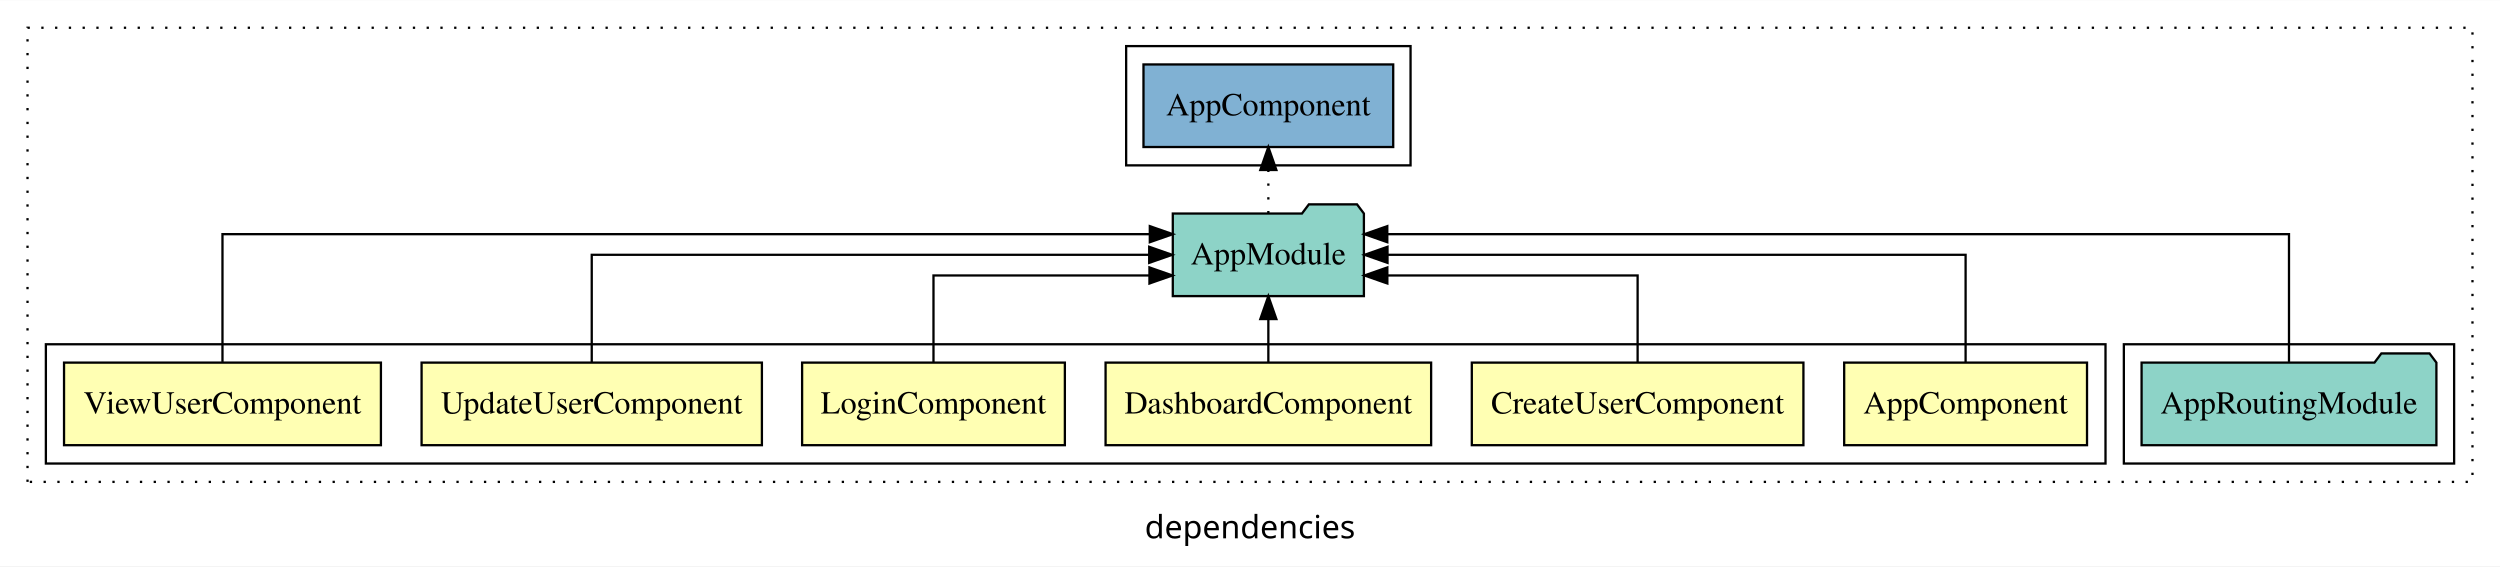
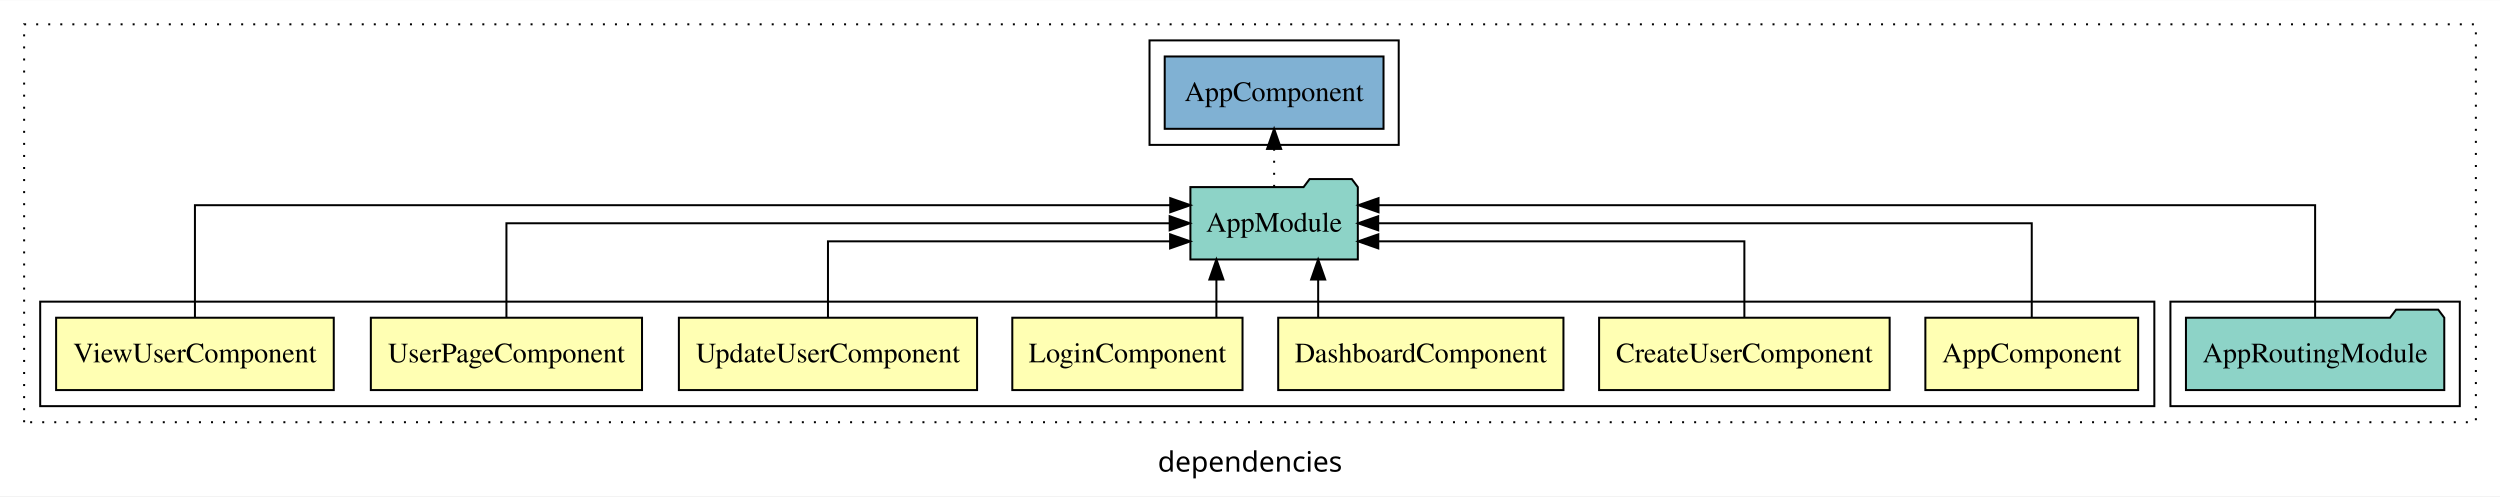
- <svg xmlns="http://www.w3.org/2000/svg" width="1090pt" height="247pt" viewBox="0.00 0.00 1090.00 246.80">
+ <svg xmlns="http://www.w3.org/2000/svg" width="1244pt" height="247pt" viewBox="0.00 0.00 1244.00 246.80">
  <g id="graph0" class="graph" transform="scale(1 1) rotate(0) translate(4 242.8)">
-     <polygon fill="white" stroke="transparent" points="-4,4 -4,-242.8 1086,-242.8 1086,4 -4,4" />
-     <text text-anchor="middle" x="541" y="-8.2" font-family="sans-serif" font-size="14.00">dependencies</text>
+     <polygon fill="white" stroke="transparent" points="-4,4 -4,-242.8 1240,-242.8 1240,4 -4,4" />
+     <text text-anchor="middle" x="618" y="-8.2" font-family="sans-serif" font-size="14.00">dependencies</text>
    <g id="clust1" class="cluster">
-       <polygon fill="none" stroke="black" stroke-dasharray="1,5" points="8,-32.8 8,-230.8 1074,-230.8 1074,-32.8 8,-32.8" />
+       <polygon fill="none" stroke="black" stroke-dasharray="1,5" points="8,-32.8 8,-230.8 1228,-230.8 1228,-32.8 8,-32.8" />
    </g>
-     <g id="clust11" class="cluster">
-       <polygon fill="none" stroke="black" points="487,-170.8 487,-222.8 611,-222.8 611,-170.8 487,-170.8" />
+     <g id="clust10" class="cluster">
+       <polygon fill="none" stroke="black" points="1076,-40.8 1076,-92.8 1220,-92.8 1220,-40.8 1076,-40.8" />
    </g>
-     <g id="clust9" class="cluster">
-       <polygon fill="none" stroke="black" points="922,-40.8 922,-92.8 1066,-92.8 1066,-40.8 922,-40.8" />
+     <g id="clust12" class="cluster">
+       <polygon fill="none" stroke="black" points="568,-170.8 568,-222.8 692,-222.8 692,-170.8 568,-170.8" />
    </g>
    <g id="clust2" class="cluster">
-       <polygon fill="none" stroke="black" points="16,-40.8 16,-92.8 914,-92.8 914,-40.8 16,-40.8" />
+       <polygon fill="none" stroke="black" points="16,-40.8 16,-92.8 1068,-92.8 1068,-40.8 16,-40.8" />
    </g>
    <g id="node1" class="node">
-       <polygon fill="#ffffb3" stroke="black" points="905.94,-84.8 800.06,-84.8 800.06,-48.8 905.94,-48.8 905.94,-84.8" />
-       <text text-anchor="middle" x="853" y="-62.6" font-family="Times,serif" font-size="14.00">AppComponent</text>
+       <polygon fill="#ffffb3" stroke="black" points="1059.94,-84.8 954.06,-84.8 954.06,-48.8 1059.94,-48.8 1059.94,-84.8" />
+       <text text-anchor="middle" x="1007" y="-62.6" font-family="Times,serif" font-size="14.00">AppComponent</text>
+     </g>
+     <g id="node8" class="node">
+       <polygon fill="#8dd3c7" stroke="black" points="671.66,-149.8 668.66,-153.8 647.66,-153.8 644.66,-149.8 588.34,-149.8 588.34,-113.8 671.66,-113.8 671.66,-149.8" />
+       <text text-anchor="middle" x="630" y="-127.6" font-family="Times,serif" font-size="14.00">AppModule</text>
+     </g>
+     <g id="edge1" class="edge">
+       <path fill="none" stroke="black" d="M1007,-84.91C1007,-104.14 1007,-131.8 1007,-131.8 1007,-131.8 681.79,-131.8 681.79,-131.8" />
+       <polygon fill="black" stroke="black" points="681.79,-128.3 671.79,-131.8 681.79,-135.3 681.79,-128.3" />
+     </g>
+     <g id="node2" class="node">
+       <polygon fill="#ffffb3" stroke="black" points="936.29,-84.8 791.71,-84.8 791.71,-48.8 936.29,-48.8 936.29,-84.8" />
+       <text text-anchor="middle" x="864" y="-62.6" font-family="Times,serif" font-size="14.00">CreateUserComponent</text>
+     </g>
+     <g id="edge2" class="edge">
+       <path fill="none" stroke="black" d="M864,-84.83C864,-101.2 864,-122.8 864,-122.8 864,-122.8 681.83,-122.8 681.83,-122.8" />
+       <polygon fill="black" stroke="black" points="681.83,-119.3 671.83,-122.8 681.83,-126.3 681.83,-119.3" />
+     </g>
+     <g id="node3" class="node">
+       <polygon fill="#ffffb3" stroke="black" points="773.97,-84.8 632.03,-84.8 632.03,-48.8 773.97,-48.8 773.97,-84.8" />
+       <text text-anchor="middle" x="703" y="-62.6" font-family="Times,serif" font-size="14.00">DashboardComponent</text>
+     </g>
+     <g id="edge3" class="edge">
+       <path fill="none" stroke="black" d="M651.92,-84.91C651.92,-84.91 651.92,-103.79 651.92,-103.79" />
+       <polygon fill="black" stroke="black" points="648.42,-103.79 651.92,-113.79 655.42,-103.79 648.42,-103.79" />
+     </g>
+     <g id="node4" class="node">
+       <polygon fill="#ffffb3" stroke="black" points="614.28,-84.8 499.72,-84.8 499.72,-48.8 614.28,-48.8 614.28,-84.8" />
+       <text text-anchor="middle" x="557" y="-62.6" font-family="Times,serif" font-size="14.00">LoginComponent</text>
+     </g>
+     <g id="edge4" class="edge">
+       <path fill="none" stroke="black" d="M601.28,-84.91C601.28,-84.91 601.28,-103.79 601.28,-103.79" />
+       <polygon fill="black" stroke="black" points="597.78,-103.79 601.28,-113.79 604.78,-103.79 597.78,-103.79" />
+     </g>
+     <g id="node5" class="node">
+       <polygon fill="#ffffb3" stroke="black" points="482.19,-84.8 333.81,-84.8 333.81,-48.8 482.19,-48.8 482.19,-84.8" />
+       <text text-anchor="middle" x="408" y="-62.6" font-family="Times,serif" font-size="14.00">UpdateUserComponent</text>
+     </g>
+     <g id="edge5" class="edge">
+       <path fill="none" stroke="black" d="M408,-84.83C408,-101.2 408,-122.8 408,-122.8 408,-122.8 578.24,-122.8 578.24,-122.8" />
+       <polygon fill="black" stroke="black" points="578.24,-126.3 588.24,-122.8 578.24,-119.3 578.24,-126.3" />
+     </g>
+     <g id="node6" class="node">
+       <polygon fill="#ffffb3" stroke="black" points="315.47,-84.8 180.53,-84.8 180.53,-48.8 315.47,-48.8 315.47,-84.8" />
+       <text text-anchor="middle" x="248" y="-62.6" font-family="Times,serif" font-size="14.00">UserPageComponent</text>
+     </g>
+     <g id="edge6" class="edge">
+       <path fill="none" stroke="black" d="M248,-84.91C248,-104.14 248,-131.8 248,-131.8 248,-131.8 578.03,-131.8 578.03,-131.8" />
+       <polygon fill="black" stroke="black" points="578.03,-135.3 588.03,-131.8 578.03,-128.3 578.03,-135.3" />
    </g>
    <g id="node7" class="node">
-       <polygon fill="#8dd3c7" stroke="black" points="590.66,-149.8 587.66,-153.8 566.66,-153.8 563.66,-149.8 507.34,-149.8 507.34,-113.8 590.66,-113.8 590.66,-149.8" />
-       <text text-anchor="middle" x="549" y="-127.6" font-family="Times,serif" font-size="14.00">AppModule</text>
-     </g>
-     <g id="edge1" class="edge">
-       <path fill="none" stroke="black" d="M853,-84.91C853,-104.14 853,-131.8 853,-131.8 853,-131.8 600.95,-131.8 600.95,-131.8" />
-       <polygon fill="black" stroke="black" points="600.95,-128.3 590.95,-131.8 600.95,-135.3 600.95,-128.3" />
-     </g>
-     <g id="node2" class="node">
-       <polygon fill="#ffffb3" stroke="black" points="782.29,-84.8 637.71,-84.8 637.71,-48.8 782.29,-48.8 782.29,-84.8" />
-       <text text-anchor="middle" x="710" y="-62.6" font-family="Times,serif" font-size="14.00">CreateUserComponent</text>
-     </g>
-     <g id="edge2" class="edge">
-       <path fill="none" stroke="black" d="M710,-84.83C710,-101.2 710,-122.8 710,-122.8 710,-122.8 600.88,-122.8 600.88,-122.8" />
-       <polygon fill="black" stroke="black" points="600.88,-119.3 590.88,-122.8 600.88,-126.3 600.88,-119.3" />
-     </g>
-     <g id="node3" class="node">
-       <polygon fill="#ffffb3" stroke="black" points="619.97,-84.8 478.03,-84.8 478.03,-48.8 619.97,-48.8 619.97,-84.8" />
-       <text text-anchor="middle" x="549" y="-62.6" font-family="Times,serif" font-size="14.00">DashboardComponent</text>
-     </g>
-     <g id="edge3" class="edge">
-       <path fill="none" stroke="black" d="M549,-84.91C549,-84.91 549,-103.79 549,-103.79" />
-       <polygon fill="black" stroke="black" points="545.5,-103.79 549,-113.79 552.5,-103.79 545.5,-103.79" />
-     </g>
-     <g id="node4" class="node">
-       <polygon fill="#ffffb3" stroke="black" points="460.28,-84.8 345.72,-84.8 345.72,-48.8 460.28,-48.8 460.28,-84.8" />
-       <text text-anchor="middle" x="403" y="-62.6" font-family="Times,serif" font-size="14.00">LoginComponent</text>
-     </g>
-     <g id="edge4" class="edge">
-       <path fill="none" stroke="black" d="M403,-84.83C403,-101.2 403,-122.8 403,-122.8 403,-122.8 497.16,-122.8 497.16,-122.8" />
-       <polygon fill="black" stroke="black" points="497.16,-126.3 507.16,-122.8 497.16,-119.3 497.16,-126.3" />
-     </g>
-     <g id="node5" class="node">
-       <polygon fill="#ffffb3" stroke="black" points="328.19,-84.8 179.81,-84.8 179.81,-48.8 328.19,-48.8 328.19,-84.8" />
-       <text text-anchor="middle" x="254" y="-62.6" font-family="Times,serif" font-size="14.00">UpdateUserComponent</text>
-     </g>
-     <g id="edge5" class="edge">
-       <path fill="none" stroke="black" d="M254,-84.91C254,-104.14 254,-131.8 254,-131.8 254,-131.8 497.05,-131.8 497.05,-131.8" />
-       <polygon fill="black" stroke="black" points="497.05,-135.3 507.05,-131.8 497.05,-128.3 497.05,-135.3" />
-     </g>
-     <g id="node6" class="node">
      <polygon fill="#ffffb3" stroke="black" points="162.08,-84.8 23.92,-84.8 23.92,-48.8 162.08,-48.8 162.08,-84.8" />
      <text text-anchor="middle" x="93" y="-62.6" font-family="Times,serif" font-size="14.00">ViewUserComponent</text>
    </g>
-     <g id="edge6" class="edge">
-       <path fill="none" stroke="black" d="M93,-85.09C93,-107.01 93,-140.8 93,-140.8 93,-140.8 497.32,-140.8 497.32,-140.8" />
-       <polygon fill="black" stroke="black" points="497.32,-144.3 507.32,-140.8 497.32,-137.3 497.32,-144.3" />
+     <g id="edge7" class="edge">
+       <path fill="none" stroke="black" d="M93,-85.09C93,-107.01 93,-140.8 93,-140.8 93,-140.8 578.31,-140.8 578.31,-140.8" />
+       <polygon fill="black" stroke="black" points="578.31,-144.3 588.31,-140.8 578.31,-137.3 578.31,-144.3" />
+     </g>
+     <g id="node10" class="node">
+       <polygon fill="#80b1d3" stroke="black" points="684.44,-214.8 575.56,-214.8 575.56,-178.8 684.44,-178.8 684.44,-214.8" />
+       <text text-anchor="middle" x="630" y="-192.6" font-family="Times,serif" font-size="14.00">AppComponent </text>
+     </g>
+     <g id="edge9" class="edge">
+       <path fill="none" stroke="black" stroke-dasharray="1,5" d="M630,-149.91C630,-149.91 630,-168.79 630,-168.79" />
+       <polygon fill="black" stroke="black" points="626.5,-168.79 630,-178.79 633.5,-168.79 626.5,-168.79" />
    </g>
    <g id="node9" class="node">
-       <polygon fill="#80b1d3" stroke="black" points="603.44,-214.8 494.56,-214.8 494.56,-178.8 603.44,-178.8 603.44,-214.8" />
-       <text text-anchor="middle" x="549" y="-192.6" font-family="Times,serif" font-size="14.00">AppComponent </text>
+       <polygon fill="#8dd3c7" stroke="black" points="1212.27,-84.8 1209.27,-88.8 1188.27,-88.8 1185.27,-84.8 1083.73,-84.8 1083.73,-48.8 1212.27,-48.8 1212.27,-84.8" />
+       <text text-anchor="middle" x="1148" y="-62.6" font-family="Times,serif" font-size="14.00">AppRoutingModule</text>
    </g>
    <g id="edge8" class="edge">
-       <path fill="none" stroke="black" stroke-dasharray="1,5" d="M549,-149.91C549,-149.91 549,-168.79 549,-168.79" />
-       <polygon fill="black" stroke="black" points="545.5,-168.79 549,-178.79 552.5,-168.79 545.5,-168.79" />
-     </g>
-     <g id="node8" class="node">
-       <polygon fill="#8dd3c7" stroke="black" points="1058.27,-84.8 1055.27,-88.8 1034.27,-88.8 1031.27,-84.8 929.73,-84.8 929.73,-48.8 1058.27,-48.8 1058.27,-84.8" />
-       <text text-anchor="middle" x="994" y="-62.6" font-family="Times,serif" font-size="14.00">AppRoutingModule</text>
-     </g>
-     <g id="edge7" class="edge">
-       <path fill="none" stroke="black" d="M994,-85.09C994,-107.01 994,-140.8 994,-140.8 994,-140.8 600.86,-140.8 600.86,-140.8" />
-       <polygon fill="black" stroke="black" points="600.86,-137.3 590.86,-140.8 600.86,-144.3 600.86,-137.3" />
+       <path fill="none" stroke="black" d="M1148,-85.09C1148,-107.01 1148,-140.8 1148,-140.8 1148,-140.8 681.95,-140.8 681.95,-140.8" />
+       <polygon fill="black" stroke="black" points="681.95,-137.3 671.95,-140.8 681.95,-144.3 681.95,-137.3" />
    </g>
  </g>
</svg>
